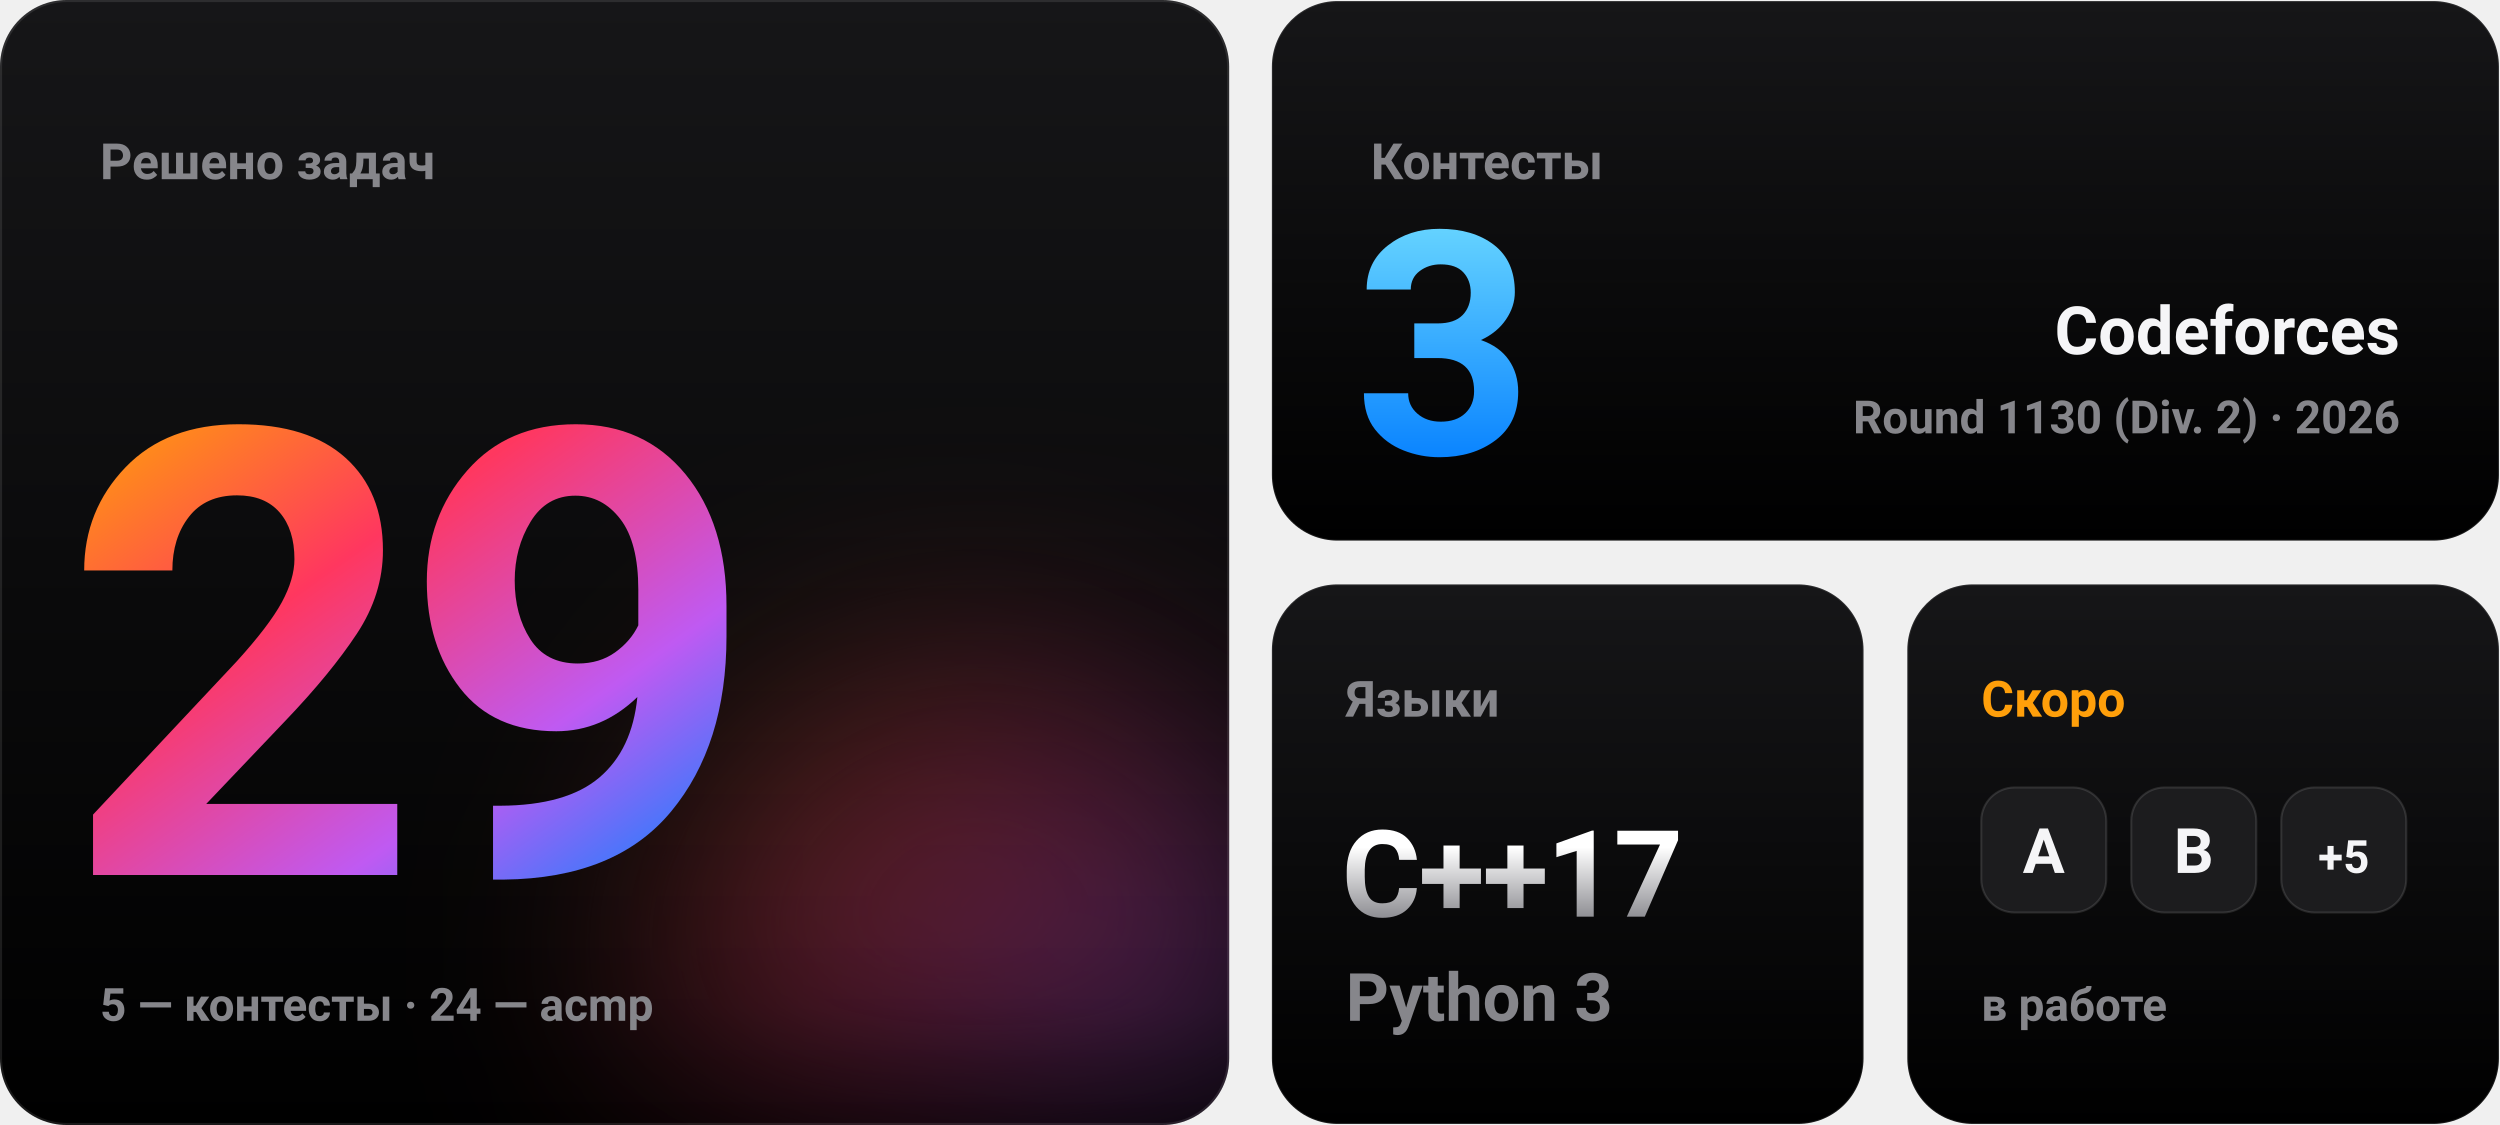
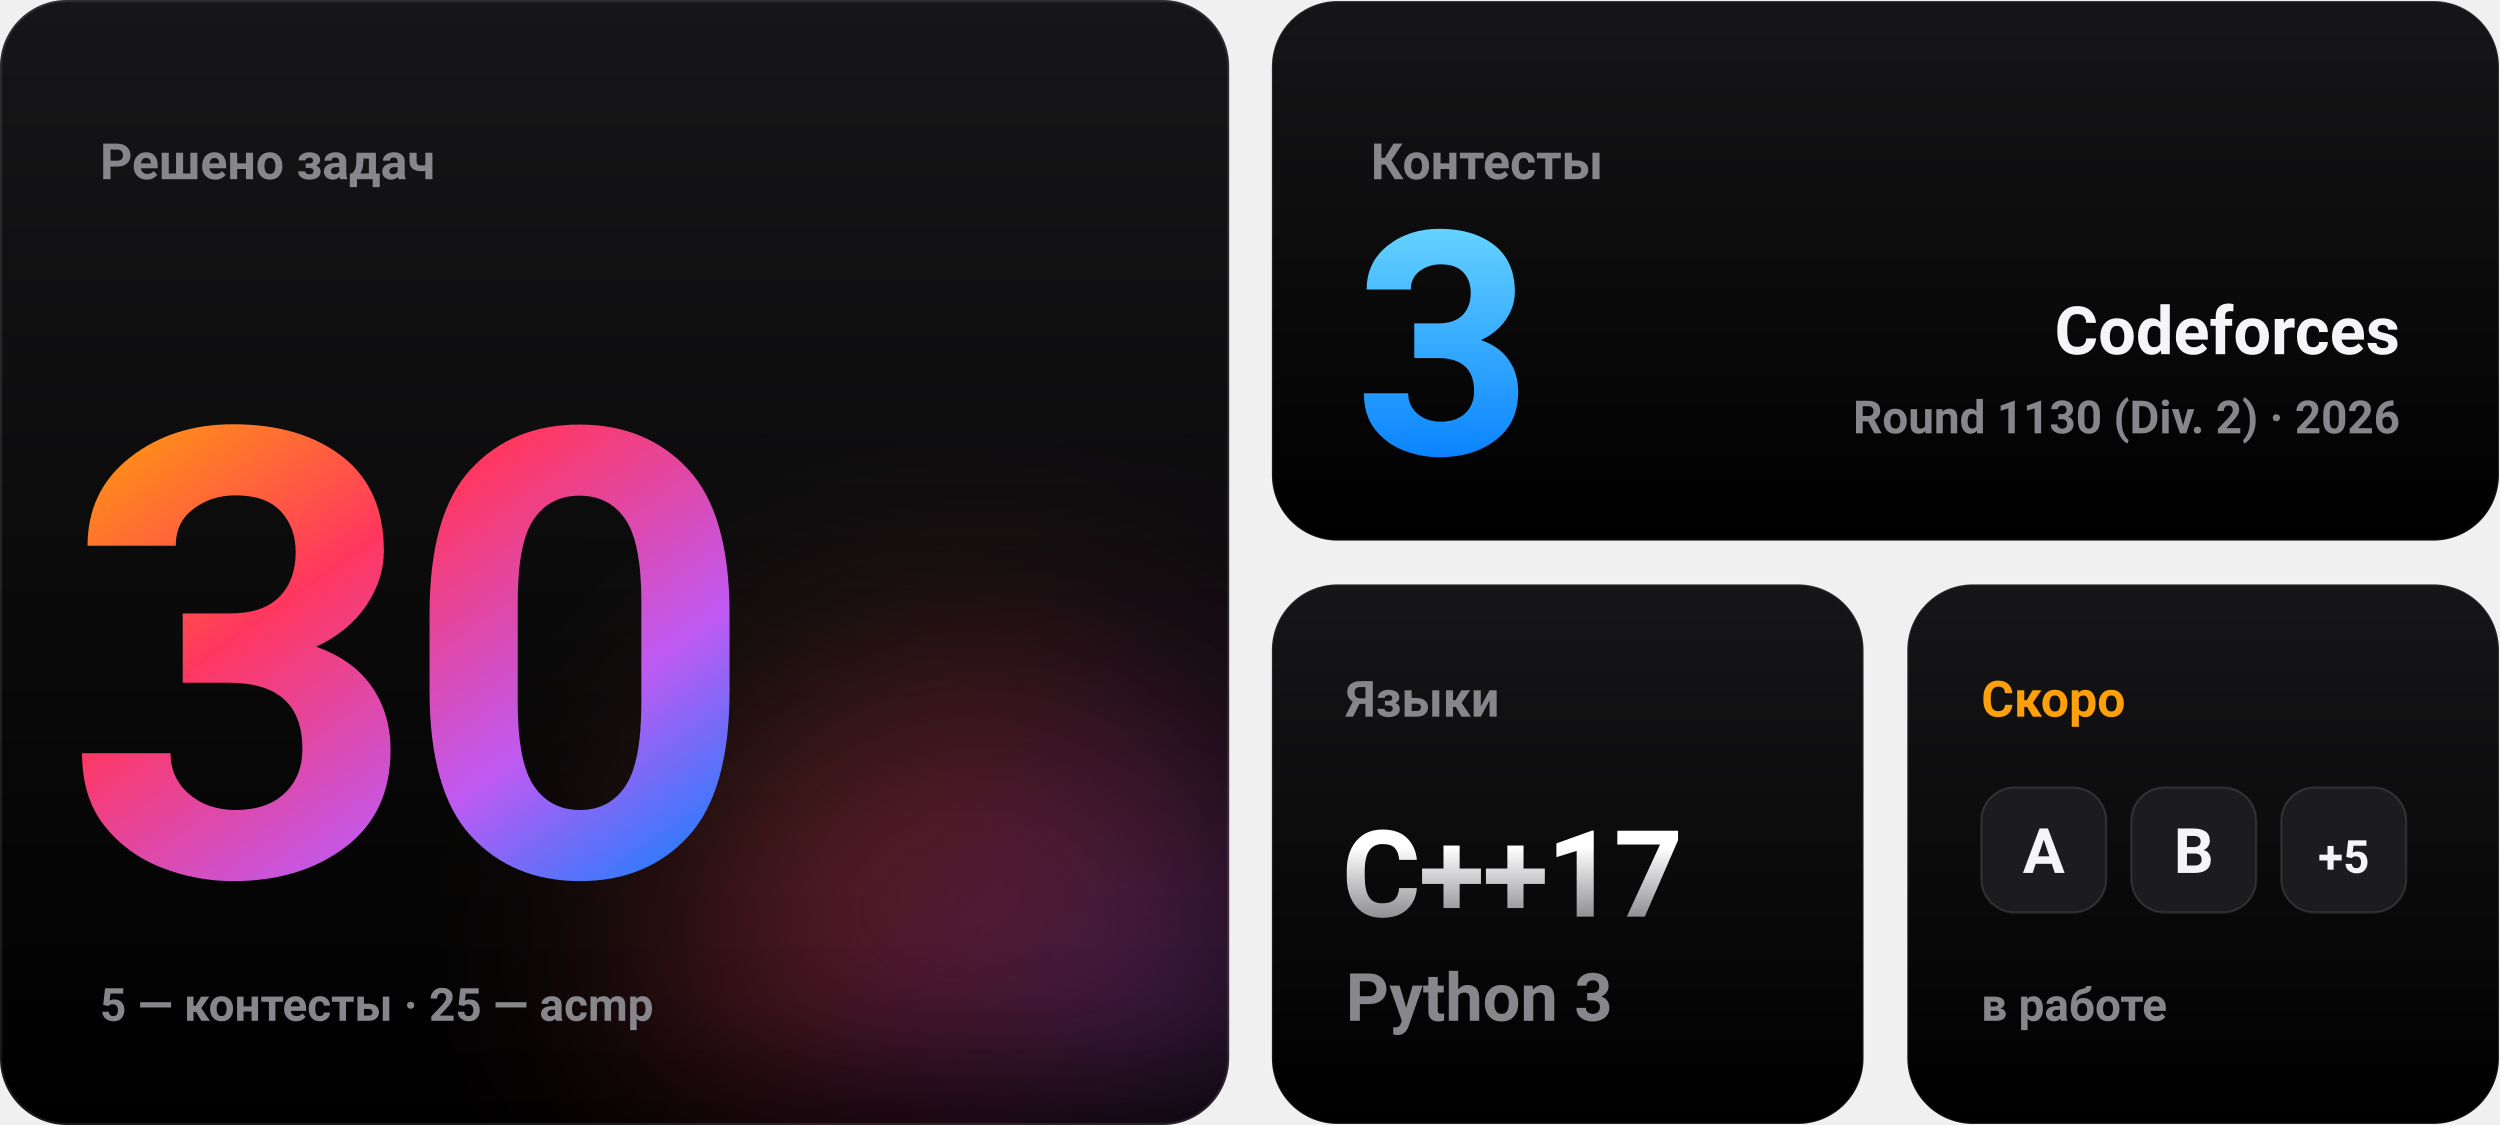
- <svg xmlns="http://www.w3.org/2000/svg" width="1200" height="540" viewBox="0 0 1200 540" role="img" aria-label="Решено задач: 29 (5 с контестов, 24 с acmp). Контестов: 3. Скоро: A, B, C, D, E, F, G.">
+ <svg xmlns="http://www.w3.org/2000/svg" width="1200" height="540" viewBox="0 0 1200 540" role="img" aria-label="Решено задач: 30 (5 с контестов, 25 с acmp). Контестов: 3. Скоро: A, B, C, D, E, F, G.">
  <defs>
    <linearGradient id="ai" x1="0" y1="0" x2="1" y2="1">
      <stop offset="0" stop-color="#ff9f0a" />
      <stop offset="0.35" stop-color="#ff375f" />
      <stop offset="0.7" stop-color="#bf5af2" />
      <stop offset="1" stop-color="#0a84ff" />
    </linearGradient>
    <linearGradient id="blue" x1="0" y1="0" x2="0" y2="1">
      <stop offset="0" stop-color="#64d2ff" />
      <stop offset="1" stop-color="#0a84ff" />
    </linearGradient>
    <linearGradient id="titanium" x1="0" y1="0" x2="0" y2="1">
      <stop offset="0.2" stop-color="#ffffff" />
      <stop offset="1" stop-color="#8e8e93" />
    </linearGradient>
    <linearGradient id="tile" x1="0" y1="0" x2="0" y2="1">
      <stop offset="0" stop-color="#161618" />
      <stop offset="1" stop-color="#000000" />
    </linearGradient>
    <filter id="blur" x="-100%" y="-100%" width="300%" height="300%">
      <feGaussianBlur stdDeviation="60" />
    </filter>
    <clipPath id="t1">
      <rect width="590" height="540" rx="32" />
    </clipPath>
  </defs>
  <g font-family="-apple-system, BlinkMacSystemFont, 'SF Pro Display', 'Segoe UI', Roboto, Helvetica, Arial, sans-serif">
    <g font-weight="600">
      <g clip-path="url(#t1)">
        <rect width="590" height="540" fill="url(#tile)" />
        <circle cx="470" cy="470" r="150" fill="url(#ai)" opacity="0.35" filter="url(#blur)">
          <animate attributeName="r" values="120;220;120" dur="5s" repeatCount="indefinite" calcMode="spline" keyTimes="0;0.5;1" keySplines="0.45 0 0.55 1;0.45 0 0.55 1" />
        </circle>
      </g>
      <rect x="0.5" y="0.5" width="589" height="539" rx="31.5" fill="none" stroke="#ffffff" stroke-opacity="0.1" />
      <text x="48" y="86" font-size="24" fill="#86868b">Решено задач</text>
      <g font-size="300" font-weight="700" letter-spacing="-10" fill="url(#ai)">
-         <text x="30" y="420" opacity="0">26<animate attributeName="opacity" values="0;1;0" keyTimes="0;0.000;0.250" calcMode="discrete" dur="0.8s" fill="freeze" />
+         <text x="30" y="420" opacity="0">27<animate attributeName="opacity" values="0;1;0" keyTimes="0;0.000;0.250" calcMode="discrete" dur="0.8s" fill="freeze" />
        </text>
-         <text x="30" y="420" opacity="0">27<animate attributeName="opacity" values="0;1;0" keyTimes="0;0.250;0.500" calcMode="discrete" dur="0.8s" fill="freeze" />
+         <text x="30" y="420" opacity="0">28<animate attributeName="opacity" values="0;1;0" keyTimes="0;0.250;0.500" calcMode="discrete" dur="0.8s" fill="freeze" />
        </text>
-         <text x="30" y="420" opacity="0">28<animate attributeName="opacity" values="0;1;0" keyTimes="0;0.500;0.750" calcMode="discrete" dur="0.8s" fill="freeze" />
+         <text x="30" y="420" opacity="0">29<animate attributeName="opacity" values="0;1;0" keyTimes="0;0.500;0.750" calcMode="discrete" dur="0.8s" fill="freeze" />
        </text>
-         <text x="30" y="420">29<animate attributeName="opacity" values="0;1" keyTimes="0;0.750" calcMode="discrete" dur="0.8s" fill="freeze" />
+         <text x="30" y="420">30<animate attributeName="opacity" values="0;1" keyTimes="0;0.750" calcMode="discrete" dur="0.8s" fill="freeze" />
        </text>
      </g>
-       <text x="48" y="490" font-size="22" fill="#86868b">5 — контесты  ·  24 — acmp</text>
+       <text x="48" y="490" font-size="22" fill="#86868b">5 — контесты  ·  25 — acmp</text>
      <rect x="610.5" y="0.5" width="589" height="259" rx="31.5" fill="url(#tile)" stroke="#ffffff" stroke-opacity="0.1" />
      <text x="658" y="86" font-size="24" fill="#86868b">Контесты</text>
      <text x="650" y="218" font-size="150" font-weight="700" letter-spacing="-4" fill="url(#blue)">3</text>
      <text x="1152" y="170" font-size="32" font-weight="700" fill="#f5f5f7" text-anchor="end">Codeforces</text>
      <text x="1152" y="208" font-size="22" fill="#86868b" text-anchor="end">Round 1130 (Div. 2) · 2026</text>
      <rect x="610.5" y="280.5" width="284" height="259" rx="31.5" fill="url(#tile)" stroke="#ffffff" stroke-opacity="0.1" />
      <text x="646" y="344" font-size="24" fill="#86868b">Языки</text>
      <text x="644" y="440" font-size="58" font-weight="700" letter-spacing="-1" fill="url(#titanium)">C++17</text>
      <text x="646" y="490" font-size="32" fill="#86868b">Python 3</text>
      <rect x="915.5" y="280.5" width="284" height="259" rx="31.5" fill="url(#tile)" stroke="#ffffff" stroke-opacity="0.1" />
      <text x="951" y="344" font-size="24" fill="#ff9f0a">Скоро</text>
      <rect x="951" y="378" width="60" height="60" rx="16" fill="#1c1c1e" stroke="#ffffff" stroke-opacity="0.12" />
      <text x="981" y="419" font-size="30" font-weight="700" fill="#f5f5f7" text-anchor="middle">A</text>
      <rect x="1023" y="378" width="60" height="60" rx="16" fill="#1c1c1e" stroke="#ffffff" stroke-opacity="0.12" />
      <text x="1053" y="419" font-size="30" font-weight="700" fill="#f5f5f7" text-anchor="middle">B</text>
      <rect x="1095" y="378" width="60" height="60" rx="16" fill="#1c1c1e" stroke="#ffffff" stroke-opacity="0.12" />
      <text x="1125" y="419" font-size="22" font-weight="700" fill="#f5f5f7" text-anchor="middle">+5</text>
      <text x="951" y="490" font-size="22" fill="#86868b">в работе</text>
    </g>
  </g>
</svg>
